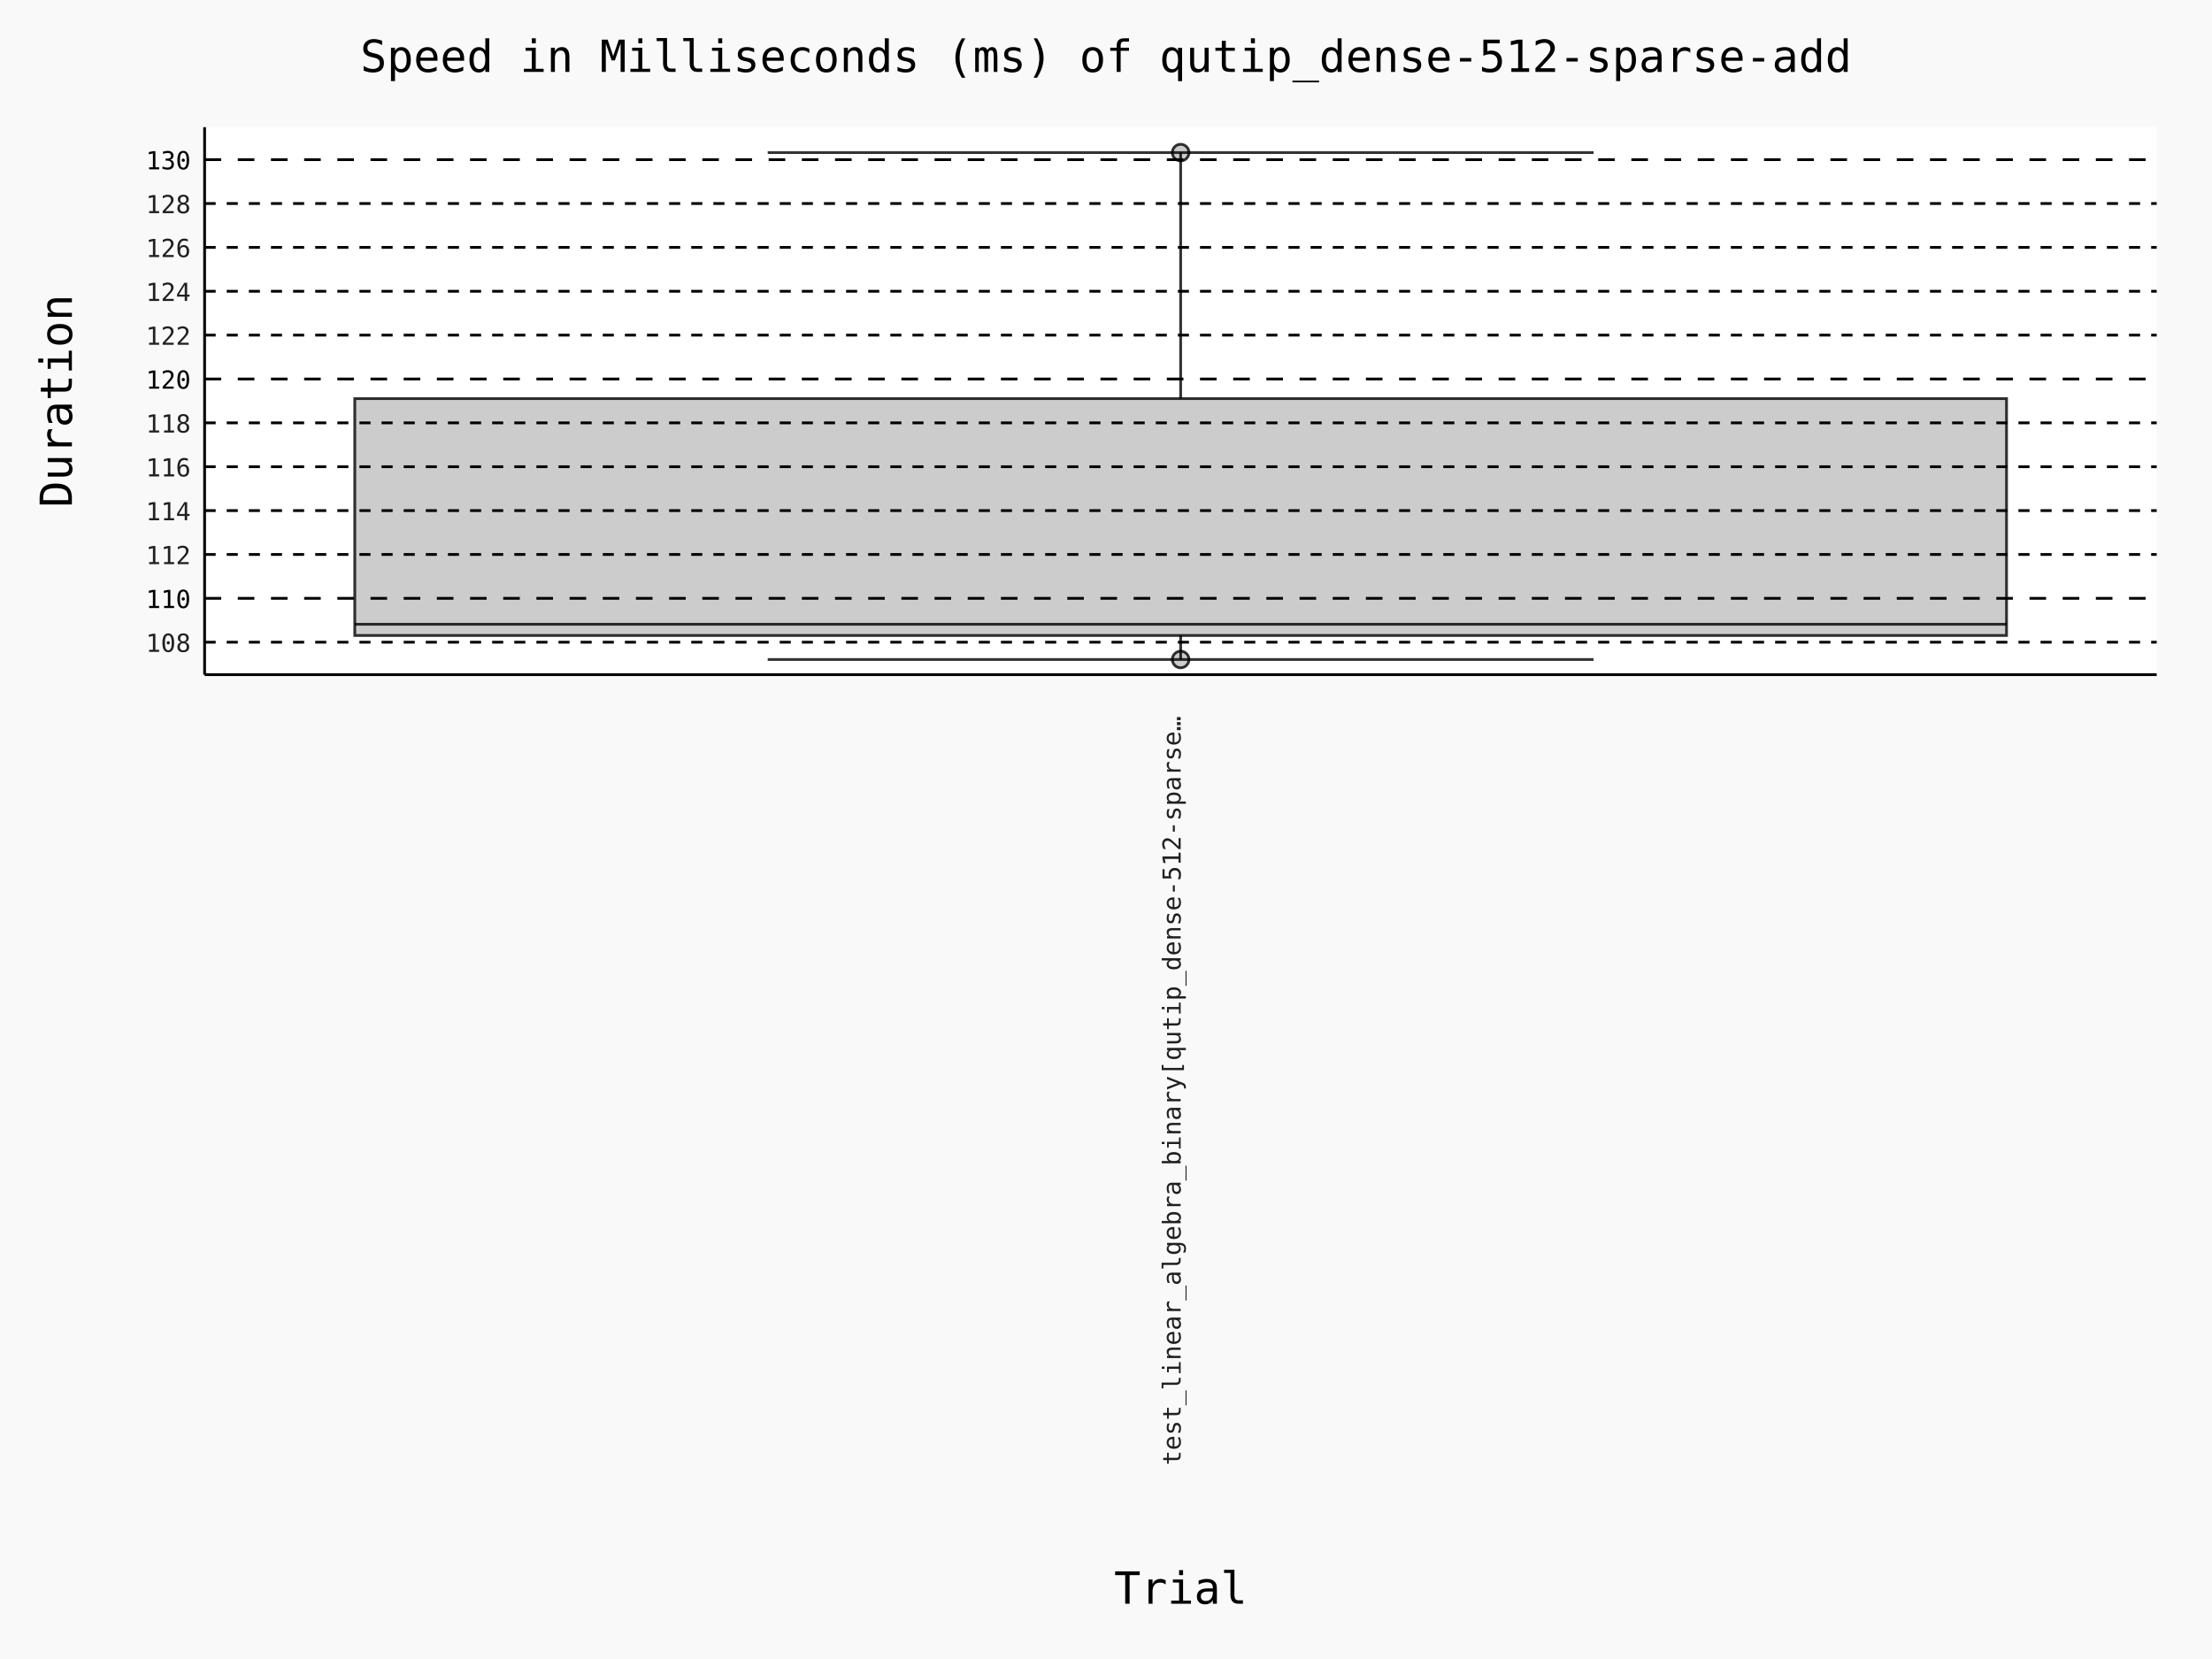
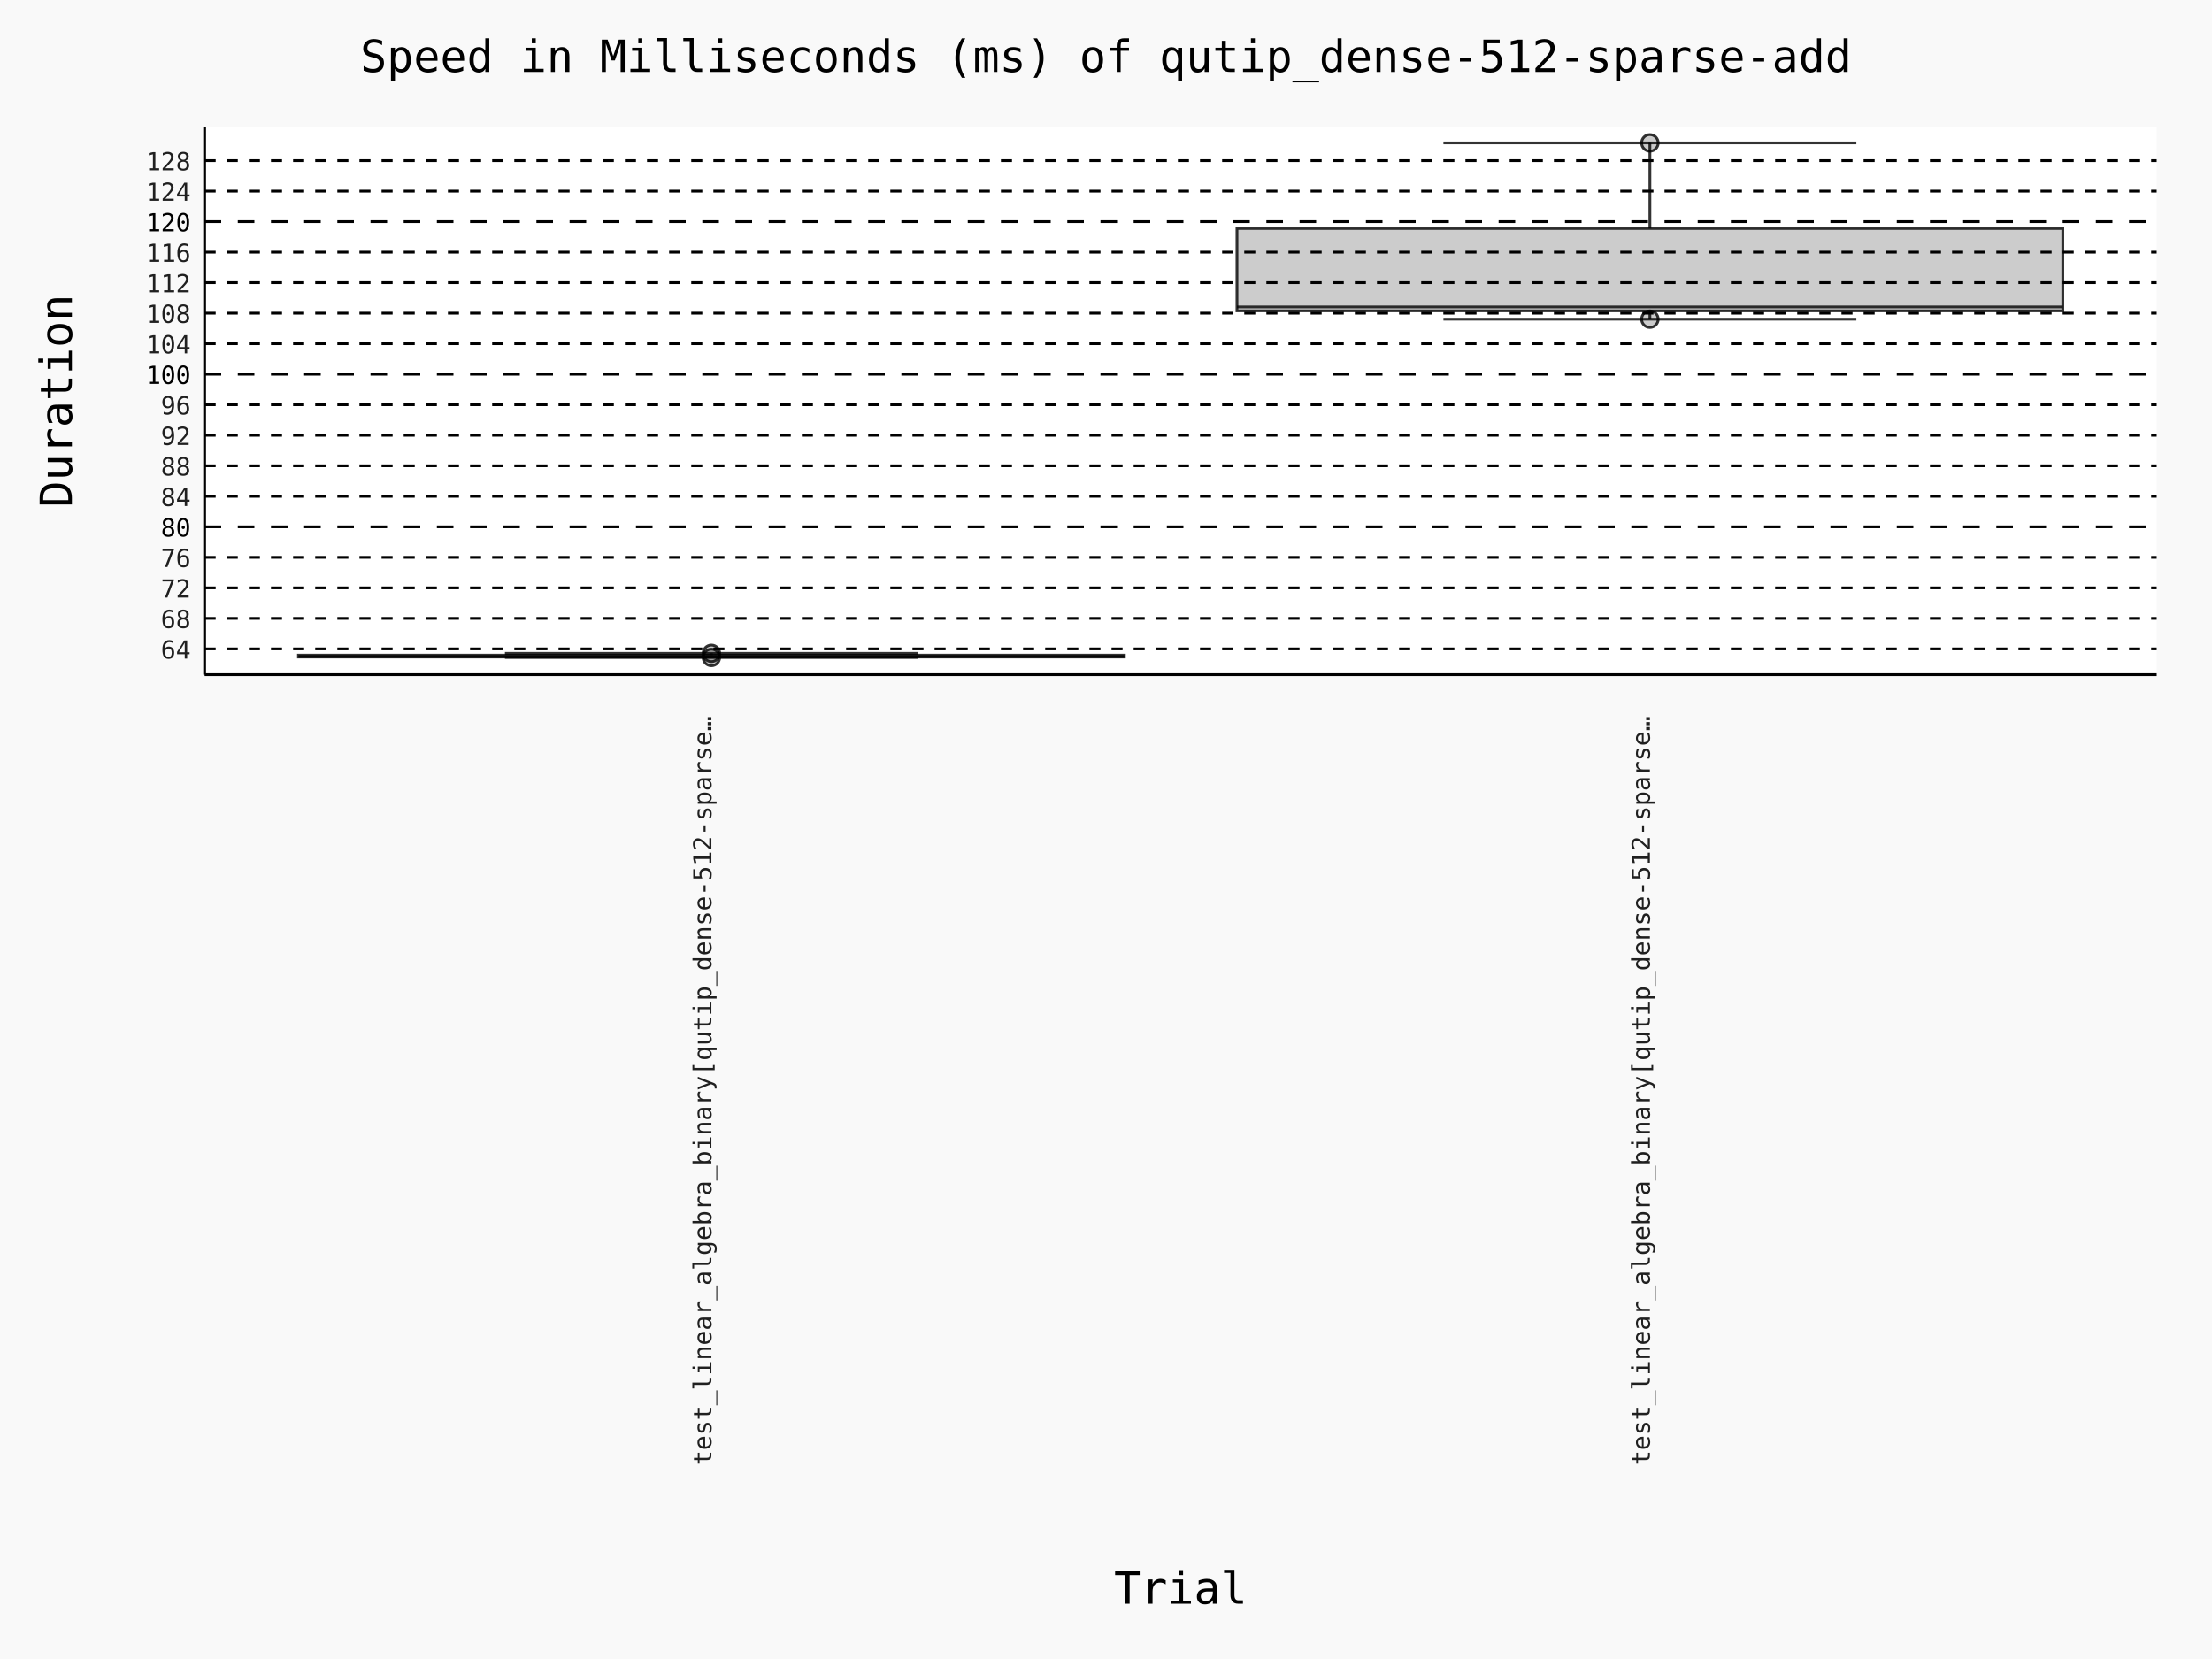
- <svg xmlns="http://www.w3.org/2000/svg" id="chart-fafededf-b801-45dc-ac22-82441892e38d" class="pygal-chart" viewBox="0 0 800 600">
+ <svg xmlns="http://www.w3.org/2000/svg" id="chart-8962640c-6987-4cbd-9912-9fb5efed1b99" class="pygal-chart" viewBox="0 0 800 600">
  <defs>
-     <style type="text/css">#chart-fafededf-b801-45dc-ac22-82441892e38d{-webkit-user-select:none;-webkit-font-smoothing:antialiased;font-family:Consolas,"Deja Vu Sans Mono","Bitstream Vera Sans Mono","Courier New",monospace}#chart-fafededf-b801-45dc-ac22-82441892e38d .title{font-family:Consolas,"Deja Vu Sans Mono","Bitstream Vera Sans Mono","Courier New",monospace;font-size:16px}#chart-fafededf-b801-45dc-ac22-82441892e38d .legends .legend text{font-family:Consolas,"Deja Vu Sans Mono","Bitstream Vera Sans Mono","Courier New",monospace;font-size:14px}#chart-fafededf-b801-45dc-ac22-82441892e38d .axis text{font-family:Consolas,"Deja Vu Sans Mono","Bitstream Vera Sans Mono","Courier New",monospace;font-size:10px}#chart-fafededf-b801-45dc-ac22-82441892e38d .axis text.major{font-family:Consolas,"Deja Vu Sans Mono","Bitstream Vera Sans Mono","Courier New",monospace;font-size:10px}#chart-fafededf-b801-45dc-ac22-82441892e38d .text-overlay text.value{font-family:Consolas,"Deja Vu Sans Mono","Bitstream Vera Sans Mono","Courier New",monospace;font-size:16px}#chart-fafededf-b801-45dc-ac22-82441892e38d .text-overlay text.label{font-family:Consolas,"Deja Vu Sans Mono","Bitstream Vera Sans Mono","Courier New",monospace;font-size:10px}#chart-fafededf-b801-45dc-ac22-82441892e38d .tooltip{font-family:Consolas,"Deja Vu Sans Mono","Bitstream Vera Sans Mono","Courier New",monospace;font-size:14px}#chart-fafededf-b801-45dc-ac22-82441892e38d text.no_data{font-family:Consolas,"Deja Vu Sans Mono","Bitstream Vera Sans Mono","Courier New",monospace;font-size:64px}
- #chart-fafededf-b801-45dc-ac22-82441892e38d{background-color:rgba(249,249,249,1)}#chart-fafededf-b801-45dc-ac22-82441892e38d path,#chart-fafededf-b801-45dc-ac22-82441892e38d line,#chart-fafededf-b801-45dc-ac22-82441892e38d rect,#chart-fafededf-b801-45dc-ac22-82441892e38d circle{-webkit-transition:150ms;-moz-transition:150ms;transition:150ms}#chart-fafededf-b801-45dc-ac22-82441892e38d .graph &gt; .background{fill:rgba(249,249,249,1)}#chart-fafededf-b801-45dc-ac22-82441892e38d .plot &gt; .background{fill:rgba(255,255,255,1)}#chart-fafededf-b801-45dc-ac22-82441892e38d .graph{fill:rgba(0,0,0,.87)}#chart-fafededf-b801-45dc-ac22-82441892e38d text.no_data{fill:rgba(0,0,0,1)}#chart-fafededf-b801-45dc-ac22-82441892e38d .title{fill:rgba(0,0,0,1)}#chart-fafededf-b801-45dc-ac22-82441892e38d .legends .legend text{fill:rgba(0,0,0,.87)}#chart-fafededf-b801-45dc-ac22-82441892e38d .legends .legend:hover text{fill:rgba(0,0,0,1)}#chart-fafededf-b801-45dc-ac22-82441892e38d .axis .line{stroke:rgba(0,0,0,1)}#chart-fafededf-b801-45dc-ac22-82441892e38d .axis .guide.line{stroke:rgba(0,0,0,.54)}#chart-fafededf-b801-45dc-ac22-82441892e38d .axis .major.line{stroke:rgba(0,0,0,.87)}#chart-fafededf-b801-45dc-ac22-82441892e38d .axis text.major{fill:rgba(0,0,0,1)}#chart-fafededf-b801-45dc-ac22-82441892e38d .axis.y .guides:hover .guide.line,#chart-fafededf-b801-45dc-ac22-82441892e38d .line-graph .axis.x .guides:hover .guide.line,#chart-fafededf-b801-45dc-ac22-82441892e38d .stackedline-graph .axis.x .guides:hover .guide.line,#chart-fafededf-b801-45dc-ac22-82441892e38d .xy-graph .axis.x .guides:hover .guide.line{stroke:rgba(0,0,0,1)}#chart-fafededf-b801-45dc-ac22-82441892e38d .axis .guides:hover text{fill:rgba(0,0,0,1)}#chart-fafededf-b801-45dc-ac22-82441892e38d .reactive{fill-opacity:.7;stroke-opacity:.8;stroke-width:1}#chart-fafededf-b801-45dc-ac22-82441892e38d .ci{stroke:rgba(0,0,0,.87)}#chart-fafededf-b801-45dc-ac22-82441892e38d .reactive.active,#chart-fafededf-b801-45dc-ac22-82441892e38d .active .reactive{fill-opacity:.8;stroke-opacity:.9;stroke-width:4}#chart-fafededf-b801-45dc-ac22-82441892e38d .ci .reactive.active{stroke-width:1.5}#chart-fafededf-b801-45dc-ac22-82441892e38d .series text{fill:rgba(0,0,0,1)}#chart-fafededf-b801-45dc-ac22-82441892e38d .tooltip rect{fill:rgba(255,255,255,1);stroke:rgba(0,0,0,1);-webkit-transition:opacity 150ms;-moz-transition:opacity 150ms;transition:opacity 150ms}#chart-fafededf-b801-45dc-ac22-82441892e38d .tooltip .label{fill:rgba(0,0,0,.87)}#chart-fafededf-b801-45dc-ac22-82441892e38d .tooltip .label{fill:rgba(0,0,0,.87)}#chart-fafededf-b801-45dc-ac22-82441892e38d .tooltip .legend{font-size:.8em;fill:rgba(0,0,0,.54)}#chart-fafededf-b801-45dc-ac22-82441892e38d .tooltip .x_label{font-size:.6em;fill:rgba(0,0,0,1)}#chart-fafededf-b801-45dc-ac22-82441892e38d .tooltip .xlink{font-size:.5em;text-decoration:underline}#chart-fafededf-b801-45dc-ac22-82441892e38d .tooltip .value{font-size:1.5em}#chart-fafededf-b801-45dc-ac22-82441892e38d .bound{font-size:.5em}#chart-fafededf-b801-45dc-ac22-82441892e38d .max-value{font-size:.75em;fill:rgba(0,0,0,.54)}#chart-fafededf-b801-45dc-ac22-82441892e38d .map-element{fill:rgba(255,255,255,1);stroke:rgba(0,0,0,.54) !important}#chart-fafededf-b801-45dc-ac22-82441892e38d .map-element .reactive{fill-opacity:inherit;stroke-opacity:inherit}#chart-fafededf-b801-45dc-ac22-82441892e38d .color-0,#chart-fafededf-b801-45dc-ac22-82441892e38d .color-0 a:visited{stroke:#000000;fill:#000000}#chart-fafededf-b801-45dc-ac22-82441892e38d .text-overlay .color-0 text{fill:white}
- #chart-fafededf-b801-45dc-ac22-82441892e38d text.no_data{text-anchor:middle}#chart-fafededf-b801-45dc-ac22-82441892e38d .guide.line{fill:none}#chart-fafededf-b801-45dc-ac22-82441892e38d .centered{text-anchor:middle}#chart-fafededf-b801-45dc-ac22-82441892e38d .title{text-anchor:middle}#chart-fafededf-b801-45dc-ac22-82441892e38d .legends .legend text{fill-opacity:1}#chart-fafededf-b801-45dc-ac22-82441892e38d .axis.x text{text-anchor:middle}#chart-fafededf-b801-45dc-ac22-82441892e38d .axis.x:not(.web) text[transform]{text-anchor:start}#chart-fafededf-b801-45dc-ac22-82441892e38d .axis.x:not(.web) text[transform].backwards{text-anchor:end}#chart-fafededf-b801-45dc-ac22-82441892e38d .axis.y text{text-anchor:end}#chart-fafededf-b801-45dc-ac22-82441892e38d .axis.y text[transform].backwards{text-anchor:start}#chart-fafededf-b801-45dc-ac22-82441892e38d .axis.y2 text{text-anchor:start}#chart-fafededf-b801-45dc-ac22-82441892e38d .axis.y2 text[transform].backwards{text-anchor:end}#chart-fafededf-b801-45dc-ac22-82441892e38d .axis .guide.line{stroke-dasharray:4,4;stroke:black}#chart-fafededf-b801-45dc-ac22-82441892e38d .axis .major.guide.line{stroke-dasharray:6,6;stroke:black}#chart-fafededf-b801-45dc-ac22-82441892e38d .horizontal .axis.y .guide.line,#chart-fafededf-b801-45dc-ac22-82441892e38d .horizontal .axis.y2 .guide.line,#chart-fafededf-b801-45dc-ac22-82441892e38d .vertical .axis.x .guide.line{opacity:0}#chart-fafededf-b801-45dc-ac22-82441892e38d .horizontal .axis.always_show .guide.line,#chart-fafededf-b801-45dc-ac22-82441892e38d .vertical .axis.always_show .guide.line{opacity:1 !important}#chart-fafededf-b801-45dc-ac22-82441892e38d .axis.y .guides:hover .guide.line,#chart-fafededf-b801-45dc-ac22-82441892e38d .axis.y2 .guides:hover .guide.line,#chart-fafededf-b801-45dc-ac22-82441892e38d .axis.x .guides:hover .guide.line{opacity:1}#chart-fafededf-b801-45dc-ac22-82441892e38d .axis .guides:hover text{opacity:1}#chart-fafededf-b801-45dc-ac22-82441892e38d .nofill{fill:none}#chart-fafededf-b801-45dc-ac22-82441892e38d .subtle-fill{fill-opacity:.2}#chart-fafededf-b801-45dc-ac22-82441892e38d .dot{stroke-width:1px;fill-opacity:1;stroke-opacity:1}#chart-fafededf-b801-45dc-ac22-82441892e38d .dot.active{stroke-width:5px}#chart-fafededf-b801-45dc-ac22-82441892e38d .dot.negative{fill:transparent}#chart-fafededf-b801-45dc-ac22-82441892e38d text,#chart-fafededf-b801-45dc-ac22-82441892e38d tspan{stroke:none !important}#chart-fafededf-b801-45dc-ac22-82441892e38d .series text.active{opacity:1}#chart-fafededf-b801-45dc-ac22-82441892e38d .tooltip rect{fill-opacity:.95;stroke-width:.5}#chart-fafededf-b801-45dc-ac22-82441892e38d .tooltip text{fill-opacity:1}#chart-fafededf-b801-45dc-ac22-82441892e38d .showable{visibility:hidden}#chart-fafededf-b801-45dc-ac22-82441892e38d .showable.shown{visibility:visible}#chart-fafededf-b801-45dc-ac22-82441892e38d .gauge-background{fill:rgba(229,229,229,1);stroke:none}#chart-fafededf-b801-45dc-ac22-82441892e38d .bg-lines{stroke:rgba(249,249,249,1);stroke-width:2px}
+     <style type="text/css">#chart-8962640c-6987-4cbd-9912-9fb5efed1b99{-webkit-user-select:none;-webkit-font-smoothing:antialiased;font-family:Consolas,"Deja Vu Sans Mono","Bitstream Vera Sans Mono","Courier New",monospace}#chart-8962640c-6987-4cbd-9912-9fb5efed1b99 .title{font-family:Consolas,"Deja Vu Sans Mono","Bitstream Vera Sans Mono","Courier New",monospace;font-size:16px}#chart-8962640c-6987-4cbd-9912-9fb5efed1b99 .legends .legend text{font-family:Consolas,"Deja Vu Sans Mono","Bitstream Vera Sans Mono","Courier New",monospace;font-size:14px}#chart-8962640c-6987-4cbd-9912-9fb5efed1b99 .axis text{font-family:Consolas,"Deja Vu Sans Mono","Bitstream Vera Sans Mono","Courier New",monospace;font-size:10px}#chart-8962640c-6987-4cbd-9912-9fb5efed1b99 .axis text.major{font-family:Consolas,"Deja Vu Sans Mono","Bitstream Vera Sans Mono","Courier New",monospace;font-size:10px}#chart-8962640c-6987-4cbd-9912-9fb5efed1b99 .text-overlay text.value{font-family:Consolas,"Deja Vu Sans Mono","Bitstream Vera Sans Mono","Courier New",monospace;font-size:16px}#chart-8962640c-6987-4cbd-9912-9fb5efed1b99 .text-overlay text.label{font-family:Consolas,"Deja Vu Sans Mono","Bitstream Vera Sans Mono","Courier New",monospace;font-size:10px}#chart-8962640c-6987-4cbd-9912-9fb5efed1b99 .tooltip{font-family:Consolas,"Deja Vu Sans Mono","Bitstream Vera Sans Mono","Courier New",monospace;font-size:14px}#chart-8962640c-6987-4cbd-9912-9fb5efed1b99 text.no_data{font-family:Consolas,"Deja Vu Sans Mono","Bitstream Vera Sans Mono","Courier New",monospace;font-size:64px}
+ #chart-8962640c-6987-4cbd-9912-9fb5efed1b99{background-color:rgba(249,249,249,1)}#chart-8962640c-6987-4cbd-9912-9fb5efed1b99 path,#chart-8962640c-6987-4cbd-9912-9fb5efed1b99 line,#chart-8962640c-6987-4cbd-9912-9fb5efed1b99 rect,#chart-8962640c-6987-4cbd-9912-9fb5efed1b99 circle{-webkit-transition:150ms;-moz-transition:150ms;transition:150ms}#chart-8962640c-6987-4cbd-9912-9fb5efed1b99 .graph &gt; .background{fill:rgba(249,249,249,1)}#chart-8962640c-6987-4cbd-9912-9fb5efed1b99 .plot &gt; .background{fill:rgba(255,255,255,1)}#chart-8962640c-6987-4cbd-9912-9fb5efed1b99 .graph{fill:rgba(0,0,0,.87)}#chart-8962640c-6987-4cbd-9912-9fb5efed1b99 text.no_data{fill:rgba(0,0,0,1)}#chart-8962640c-6987-4cbd-9912-9fb5efed1b99 .title{fill:rgba(0,0,0,1)}#chart-8962640c-6987-4cbd-9912-9fb5efed1b99 .legends .legend text{fill:rgba(0,0,0,.87)}#chart-8962640c-6987-4cbd-9912-9fb5efed1b99 .legends .legend:hover text{fill:rgba(0,0,0,1)}#chart-8962640c-6987-4cbd-9912-9fb5efed1b99 .axis .line{stroke:rgba(0,0,0,1)}#chart-8962640c-6987-4cbd-9912-9fb5efed1b99 .axis .guide.line{stroke:rgba(0,0,0,.54)}#chart-8962640c-6987-4cbd-9912-9fb5efed1b99 .axis .major.line{stroke:rgba(0,0,0,.87)}#chart-8962640c-6987-4cbd-9912-9fb5efed1b99 .axis text.major{fill:rgba(0,0,0,1)}#chart-8962640c-6987-4cbd-9912-9fb5efed1b99 .axis.y .guides:hover .guide.line,#chart-8962640c-6987-4cbd-9912-9fb5efed1b99 .line-graph .axis.x .guides:hover .guide.line,#chart-8962640c-6987-4cbd-9912-9fb5efed1b99 .stackedline-graph .axis.x .guides:hover .guide.line,#chart-8962640c-6987-4cbd-9912-9fb5efed1b99 .xy-graph .axis.x .guides:hover .guide.line{stroke:rgba(0,0,0,1)}#chart-8962640c-6987-4cbd-9912-9fb5efed1b99 .axis .guides:hover text{fill:rgba(0,0,0,1)}#chart-8962640c-6987-4cbd-9912-9fb5efed1b99 .reactive{fill-opacity:.7;stroke-opacity:.8;stroke-width:1}#chart-8962640c-6987-4cbd-9912-9fb5efed1b99 .ci{stroke:rgba(0,0,0,.87)}#chart-8962640c-6987-4cbd-9912-9fb5efed1b99 .reactive.active,#chart-8962640c-6987-4cbd-9912-9fb5efed1b99 .active .reactive{fill-opacity:.8;stroke-opacity:.9;stroke-width:4}#chart-8962640c-6987-4cbd-9912-9fb5efed1b99 .ci .reactive.active{stroke-width:1.5}#chart-8962640c-6987-4cbd-9912-9fb5efed1b99 .series text{fill:rgba(0,0,0,1)}#chart-8962640c-6987-4cbd-9912-9fb5efed1b99 .tooltip rect{fill:rgba(255,255,255,1);stroke:rgba(0,0,0,1);-webkit-transition:opacity 150ms;-moz-transition:opacity 150ms;transition:opacity 150ms}#chart-8962640c-6987-4cbd-9912-9fb5efed1b99 .tooltip .label{fill:rgba(0,0,0,.87)}#chart-8962640c-6987-4cbd-9912-9fb5efed1b99 .tooltip .label{fill:rgba(0,0,0,.87)}#chart-8962640c-6987-4cbd-9912-9fb5efed1b99 .tooltip .legend{font-size:.8em;fill:rgba(0,0,0,.54)}#chart-8962640c-6987-4cbd-9912-9fb5efed1b99 .tooltip .x_label{font-size:.6em;fill:rgba(0,0,0,1)}#chart-8962640c-6987-4cbd-9912-9fb5efed1b99 .tooltip .xlink{font-size:.5em;text-decoration:underline}#chart-8962640c-6987-4cbd-9912-9fb5efed1b99 .tooltip .value{font-size:1.5em}#chart-8962640c-6987-4cbd-9912-9fb5efed1b99 .bound{font-size:.5em}#chart-8962640c-6987-4cbd-9912-9fb5efed1b99 .max-value{font-size:.75em;fill:rgba(0,0,0,.54)}#chart-8962640c-6987-4cbd-9912-9fb5efed1b99 .map-element{fill:rgba(255,255,255,1);stroke:rgba(0,0,0,.54) !important}#chart-8962640c-6987-4cbd-9912-9fb5efed1b99 .map-element .reactive{fill-opacity:inherit;stroke-opacity:inherit}#chart-8962640c-6987-4cbd-9912-9fb5efed1b99 .color-0,#chart-8962640c-6987-4cbd-9912-9fb5efed1b99 .color-0 a:visited{stroke:#000000;fill:#000000}#chart-8962640c-6987-4cbd-9912-9fb5efed1b99 .color-1,#chart-8962640c-6987-4cbd-9912-9fb5efed1b99 .color-1 a:visited{stroke:#000000;fill:#000000}#chart-8962640c-6987-4cbd-9912-9fb5efed1b99 .text-overlay .color-0 text{fill:white}#chart-8962640c-6987-4cbd-9912-9fb5efed1b99 .text-overlay .color-1 text{fill:white}
+ #chart-8962640c-6987-4cbd-9912-9fb5efed1b99 text.no_data{text-anchor:middle}#chart-8962640c-6987-4cbd-9912-9fb5efed1b99 .guide.line{fill:none}#chart-8962640c-6987-4cbd-9912-9fb5efed1b99 .centered{text-anchor:middle}#chart-8962640c-6987-4cbd-9912-9fb5efed1b99 .title{text-anchor:middle}#chart-8962640c-6987-4cbd-9912-9fb5efed1b99 .legends .legend text{fill-opacity:1}#chart-8962640c-6987-4cbd-9912-9fb5efed1b99 .axis.x text{text-anchor:middle}#chart-8962640c-6987-4cbd-9912-9fb5efed1b99 .axis.x:not(.web) text[transform]{text-anchor:start}#chart-8962640c-6987-4cbd-9912-9fb5efed1b99 .axis.x:not(.web) text[transform].backwards{text-anchor:end}#chart-8962640c-6987-4cbd-9912-9fb5efed1b99 .axis.y text{text-anchor:end}#chart-8962640c-6987-4cbd-9912-9fb5efed1b99 .axis.y text[transform].backwards{text-anchor:start}#chart-8962640c-6987-4cbd-9912-9fb5efed1b99 .axis.y2 text{text-anchor:start}#chart-8962640c-6987-4cbd-9912-9fb5efed1b99 .axis.y2 text[transform].backwards{text-anchor:end}#chart-8962640c-6987-4cbd-9912-9fb5efed1b99 .axis .guide.line{stroke-dasharray:4,4;stroke:black}#chart-8962640c-6987-4cbd-9912-9fb5efed1b99 .axis .major.guide.line{stroke-dasharray:6,6;stroke:black}#chart-8962640c-6987-4cbd-9912-9fb5efed1b99 .horizontal .axis.y .guide.line,#chart-8962640c-6987-4cbd-9912-9fb5efed1b99 .horizontal .axis.y2 .guide.line,#chart-8962640c-6987-4cbd-9912-9fb5efed1b99 .vertical .axis.x .guide.line{opacity:0}#chart-8962640c-6987-4cbd-9912-9fb5efed1b99 .horizontal .axis.always_show .guide.line,#chart-8962640c-6987-4cbd-9912-9fb5efed1b99 .vertical .axis.always_show .guide.line{opacity:1 !important}#chart-8962640c-6987-4cbd-9912-9fb5efed1b99 .axis.y .guides:hover .guide.line,#chart-8962640c-6987-4cbd-9912-9fb5efed1b99 .axis.y2 .guides:hover .guide.line,#chart-8962640c-6987-4cbd-9912-9fb5efed1b99 .axis.x .guides:hover .guide.line{opacity:1}#chart-8962640c-6987-4cbd-9912-9fb5efed1b99 .axis .guides:hover text{opacity:1}#chart-8962640c-6987-4cbd-9912-9fb5efed1b99 .nofill{fill:none}#chart-8962640c-6987-4cbd-9912-9fb5efed1b99 .subtle-fill{fill-opacity:.2}#chart-8962640c-6987-4cbd-9912-9fb5efed1b99 .dot{stroke-width:1px;fill-opacity:1;stroke-opacity:1}#chart-8962640c-6987-4cbd-9912-9fb5efed1b99 .dot.active{stroke-width:5px}#chart-8962640c-6987-4cbd-9912-9fb5efed1b99 .dot.negative{fill:transparent}#chart-8962640c-6987-4cbd-9912-9fb5efed1b99 text,#chart-8962640c-6987-4cbd-9912-9fb5efed1b99 tspan{stroke:none !important}#chart-8962640c-6987-4cbd-9912-9fb5efed1b99 .series text.active{opacity:1}#chart-8962640c-6987-4cbd-9912-9fb5efed1b99 .tooltip rect{fill-opacity:.95;stroke-width:.5}#chart-8962640c-6987-4cbd-9912-9fb5efed1b99 .tooltip text{fill-opacity:1}#chart-8962640c-6987-4cbd-9912-9fb5efed1b99 .showable{visibility:hidden}#chart-8962640c-6987-4cbd-9912-9fb5efed1b99 .showable.shown{visibility:visible}#chart-8962640c-6987-4cbd-9912-9fb5efed1b99 .gauge-background{fill:rgba(229,229,229,1);stroke:none}#chart-8962640c-6987-4cbd-9912-9fb5efed1b99 .bg-lines{stroke:rgba(249,249,249,1);stroke-width:2px}
.tooltip .value{font-size:1em !important}.axis text{font-size:9px !important}</style>
  </defs>
  <g class="graph custombox-graph vertical">
    <rect x="0" y="0" width="800" height="600" class="background" />
    <g transform="translate(74, 46)" class="plot">
      <rect x="0" y="0" width="706.0" height="198.0" class="background" />
      <g class="axis y always_show">
        <path d="M0 198 h706" class="line" />
        <g class="guides">
-           <path d="M0 186.26 h706" class="guide line" />
-           <text x="-5" y="189.76" class="">108</text>
+           <path d="M0 188.674 h706" class="guide line" />
+           <text x="-5" y="192.174" class="">64</text>
        </g>
        <g class="guides">
-           <path d="M0 170.394 h706" class="major guide line" />
-           <text x="-5" y="173.894" class="major">110</text>
+           <path d="M0 177.637 h706" class="guide line" />
+           <text x="-5" y="181.137" class="">68</text>
        </g>
        <g class="guides">
-           <path d="M0 154.529 h706" class="guide line" />
-           <text x="-5" y="158.029" class="">112</text>
+           <path d="M0 166.6 h706" class="guide line" />
+           <text x="-5" y="170.1" class="">72</text>
        </g>
        <g class="guides">
-           <path d="M0 138.663 h706" class="guide line" />
-           <text x="-5" y="142.163" class="">114</text>
+           <path d="M0 155.564 h706" class="guide line" />
+           <text x="-5" y="159.064" class="">76</text>
        </g>
        <g class="guides">
-           <path d="M0 122.798 h706" class="guide line" />
-           <text x="-5" y="126.298" class="">116</text>
+           <path d="M0 144.527 h706" class="major guide line" />
+           <text x="-5" y="148.027" class="major">80</text>
        </g>
        <g class="guides">
-           <path d="M0 106.933 h706" class="guide line" />
-           <text x="-5" y="110.433" class="">118</text>
+           <path d="M0 133.49 h706" class="guide line" />
+           <text x="-5" y="136.99" class="">84</text>
        </g>
        <g class="guides">
-           <path d="M0 91.067 h706" class="major guide line" />
-           <text x="-5" y="94.567" class="major">120</text>
+           <path d="M0 122.453 h706" class="guide line" />
+           <text x="-5" y="125.953" class="">88</text>
        </g>
        <g class="guides">
-           <path d="M0 75.202 h706" class="guide line" />
-           <text x="-5" y="78.702" class="">122</text>
+           <path d="M0 111.416 h706" class="guide line" />
+           <text x="-5" y="114.916" class="">92</text>
        </g>
        <g class="guides">
-           <path d="M0 59.337 h706" class="guide line" />
-           <text x="-5" y="62.837" class="">124</text>
+           <path d="M0 100.38 h706" class="guide line" />
+           <text x="-5" y="103.88" class="">96</text>
        </g>
        <g class="guides">
-           <path d="M0 43.471 h706" class="guide line" />
-           <text x="-5" y="46.971" class="">126</text>
+           <path d="M0 89.343 h706" class="major guide line" />
+           <text x="-5" y="92.843" class="major">100</text>
        </g>
        <g class="guides">
-           <path d="M0 27.606 h706" class="guide line" />
-           <text x="-5" y="31.106" class="">128</text>
+           <path d="M0 78.306 h706" class="guide line" />
+           <text x="-5" y="81.806" class="">104</text>
        </g>
        <g class="guides">
-           <path d="M0 11.74 h706" class="major guide line" />
-           <text x="-5" y="15.24" class="major">130</text>
+           <path d="M0 67.269 h706" class="guide line" />
+           <text x="-5" y="70.769" class="">108</text>
+         </g>
+         <g class="guides">
+           <path d="M0 56.232 h706" class="guide line" />
+           <text x="-5" y="59.732" class="">112</text>
+         </g>
+         <g class="guides">
+           <path d="M0 45.196 h706" class="guide line" />
+           <text x="-5" y="48.696" class="">116</text>
+         </g>
+         <g class="guides">
+           <path d="M0 34.159 h706" class="major guide line" />
+           <text x="-5" y="37.659" class="major">120</text>
+         </g>
+         <g class="guides">
+           <path d="M0 23.122 h706" class="guide line" />
+           <text x="-5" y="26.622" class="">124</text>
+         </g>
+         <g class="guides">
+           <path d="M0 12.085 h706" class="guide line" />
+           <text x="-5" y="15.585" class="">128</text>
        </g>
      </g>
      <g class="axis x">
        <path d="M0 0 v198" class="line" />
        <g class="guides">
-           <path d="M353 0 v198" class="guide line" />
-           <text x="353.0" y="213.0" class="backwards" transform="rotate(270 353 213)">test_linear_algebra_binary[qutip_dense-512-sparse…</text>
+           <path d="M183.288 0 v198" class="guide line" />
+           <text x="183.288" y="213.0" class="backwards" transform="rotate(270 183.2885 213)">test_linear_algebra_binary[qutip_dense-512-sparse…</text>
+         </g>
+         <g class="guides">
+           <path d="M522.712 0 v198" class="guide line" />
+           <text x="522.712" y="213.0" class="backwards" transform="rotate(270 522.7115 213)">test_linear_algebra_binary[qutip_dense-512-sparse…</text>
        </g>
      </g>
      <g class="series serie-0 color-0">
        <g class="boxes">
          <g class="box">
-             <path stroke-width="3" d="M203.654 192.518 L502.346 192.518" class="reactive tooltip-trigger" />
-             <path stroke-width="3" d="M54.308 179.774 L651.692 179.774" class="reactive tooltip-trigger" />
-             <path stroke-width="3" d="M203.654 9.182 L502.346 9.182" class="reactive tooltip-trigger" />
-             <path stroke-width="2" d="M353 192.518 L353 183.83" class="reactive tooltip-trigger" />
-             <path stroke-width="2" d="M353 9.182 L353 98.157" class="reactive tooltip-trigger" />
-             <rect x="54.308" y="98.157" height="85.674" width="597.385" class="subtle-fill reactive tooltip-trigger" />
-             <circle cx="353.0" cy="192.518" r="3" class="subtle-fill reactive tooltip-trigger" />
-             <circle cx="353.0" cy="9.182" r="3" class="subtle-fill reactive tooltip-trigger" />
+             <path stroke-width="3" d="M108.615 191.775 L257.962 191.775" class="reactive tooltip-trigger" />
+             <path stroke-width="3" d="M33.942 191.409 L332.635 191.409" class="reactive tooltip-trigger" />
+             <path stroke-width="3" d="M108.615 190.292 L257.962 190.292" class="reactive tooltip-trigger" />
+             <path stroke-width="2" d="M183.288 191.775 L183.288 191.616" class="reactive tooltip-trigger" />
+             <path stroke-width="2" d="M183.288 190.292 L183.288 190.939" class="reactive tooltip-trigger" />
+             <rect x="33.942" y="190.939" height="0.677" width="298.692" class="subtle-fill reactive tooltip-trigger" />
+             <circle cx="183.288" cy="191.775" r="3" class="subtle-fill reactive tooltip-trigger" />
+             <circle cx="183.288" cy="190.292" r="3" class="subtle-fill reactive tooltip-trigger" />
+           </g>
+         </g>
+       </g>
+       <g class="series serie-1 color-1">
+         <g class="boxes">
+           <g class="box">
+             <path stroke-width="3" d="M448.038 69.446 L597.385 69.446" class="reactive tooltip-trigger" />
+             <path stroke-width="3" d="M373.365 65.013 L672.058 65.013" class="reactive tooltip-trigger" />
+             <path stroke-width="3" d="M448.038 5.677 L597.385 5.677" class="reactive tooltip-trigger" />
+             <path stroke-width="2" d="M522.712 69.446 L522.712 66.424" class="reactive tooltip-trigger" />
+             <path stroke-width="2" d="M522.712 5.677 L522.712 36.625" class="reactive tooltip-trigger" />
+             <rect x="373.365" y="36.625" height="29.799" width="298.692" class="subtle-fill reactive tooltip-trigger" />
+             <circle cx="522.712" cy="69.446" r="3" class="subtle-fill reactive tooltip-trigger" />
+             <circle cx="522.712" cy="5.677" r="3" class="subtle-fill reactive tooltip-trigger" />
          </g>
        </g>
      </g>
    </g>
    <g class="titles">
      <text x="400.0" y="26" class="title plot_title">Speed in Milliseconds (ms) of qutip_dense-512-sparse-add</text>
      <text x="427.0" y="580.0" class="title">Trial</text>
      <text x="0" y="171.0" class="title" transform="rotate(-90 0 145)">Duration</text>
    </g>
    <g transform="translate(74, 46)" class="plot overlay">
      <g class="series serie-0 color-0" />
+       <g class="series serie-1 color-1" />
    </g>
    <g transform="translate(74, 46)" class="plot text-overlay">
      <g class="series serie-0 color-0" />
+       <g class="series serie-1 color-1" />
    </g>
    <g transform="translate(74, 46)" class="plot tooltip-overlay">
      <g transform="translate(0 0)" style="opacity: 0" class="tooltip">
        <rect rx="0" ry="0" width="0" height="0" class="tooltip-box" />
        <g class="text" />
      </g>
    </g>
  </g>
</svg>
